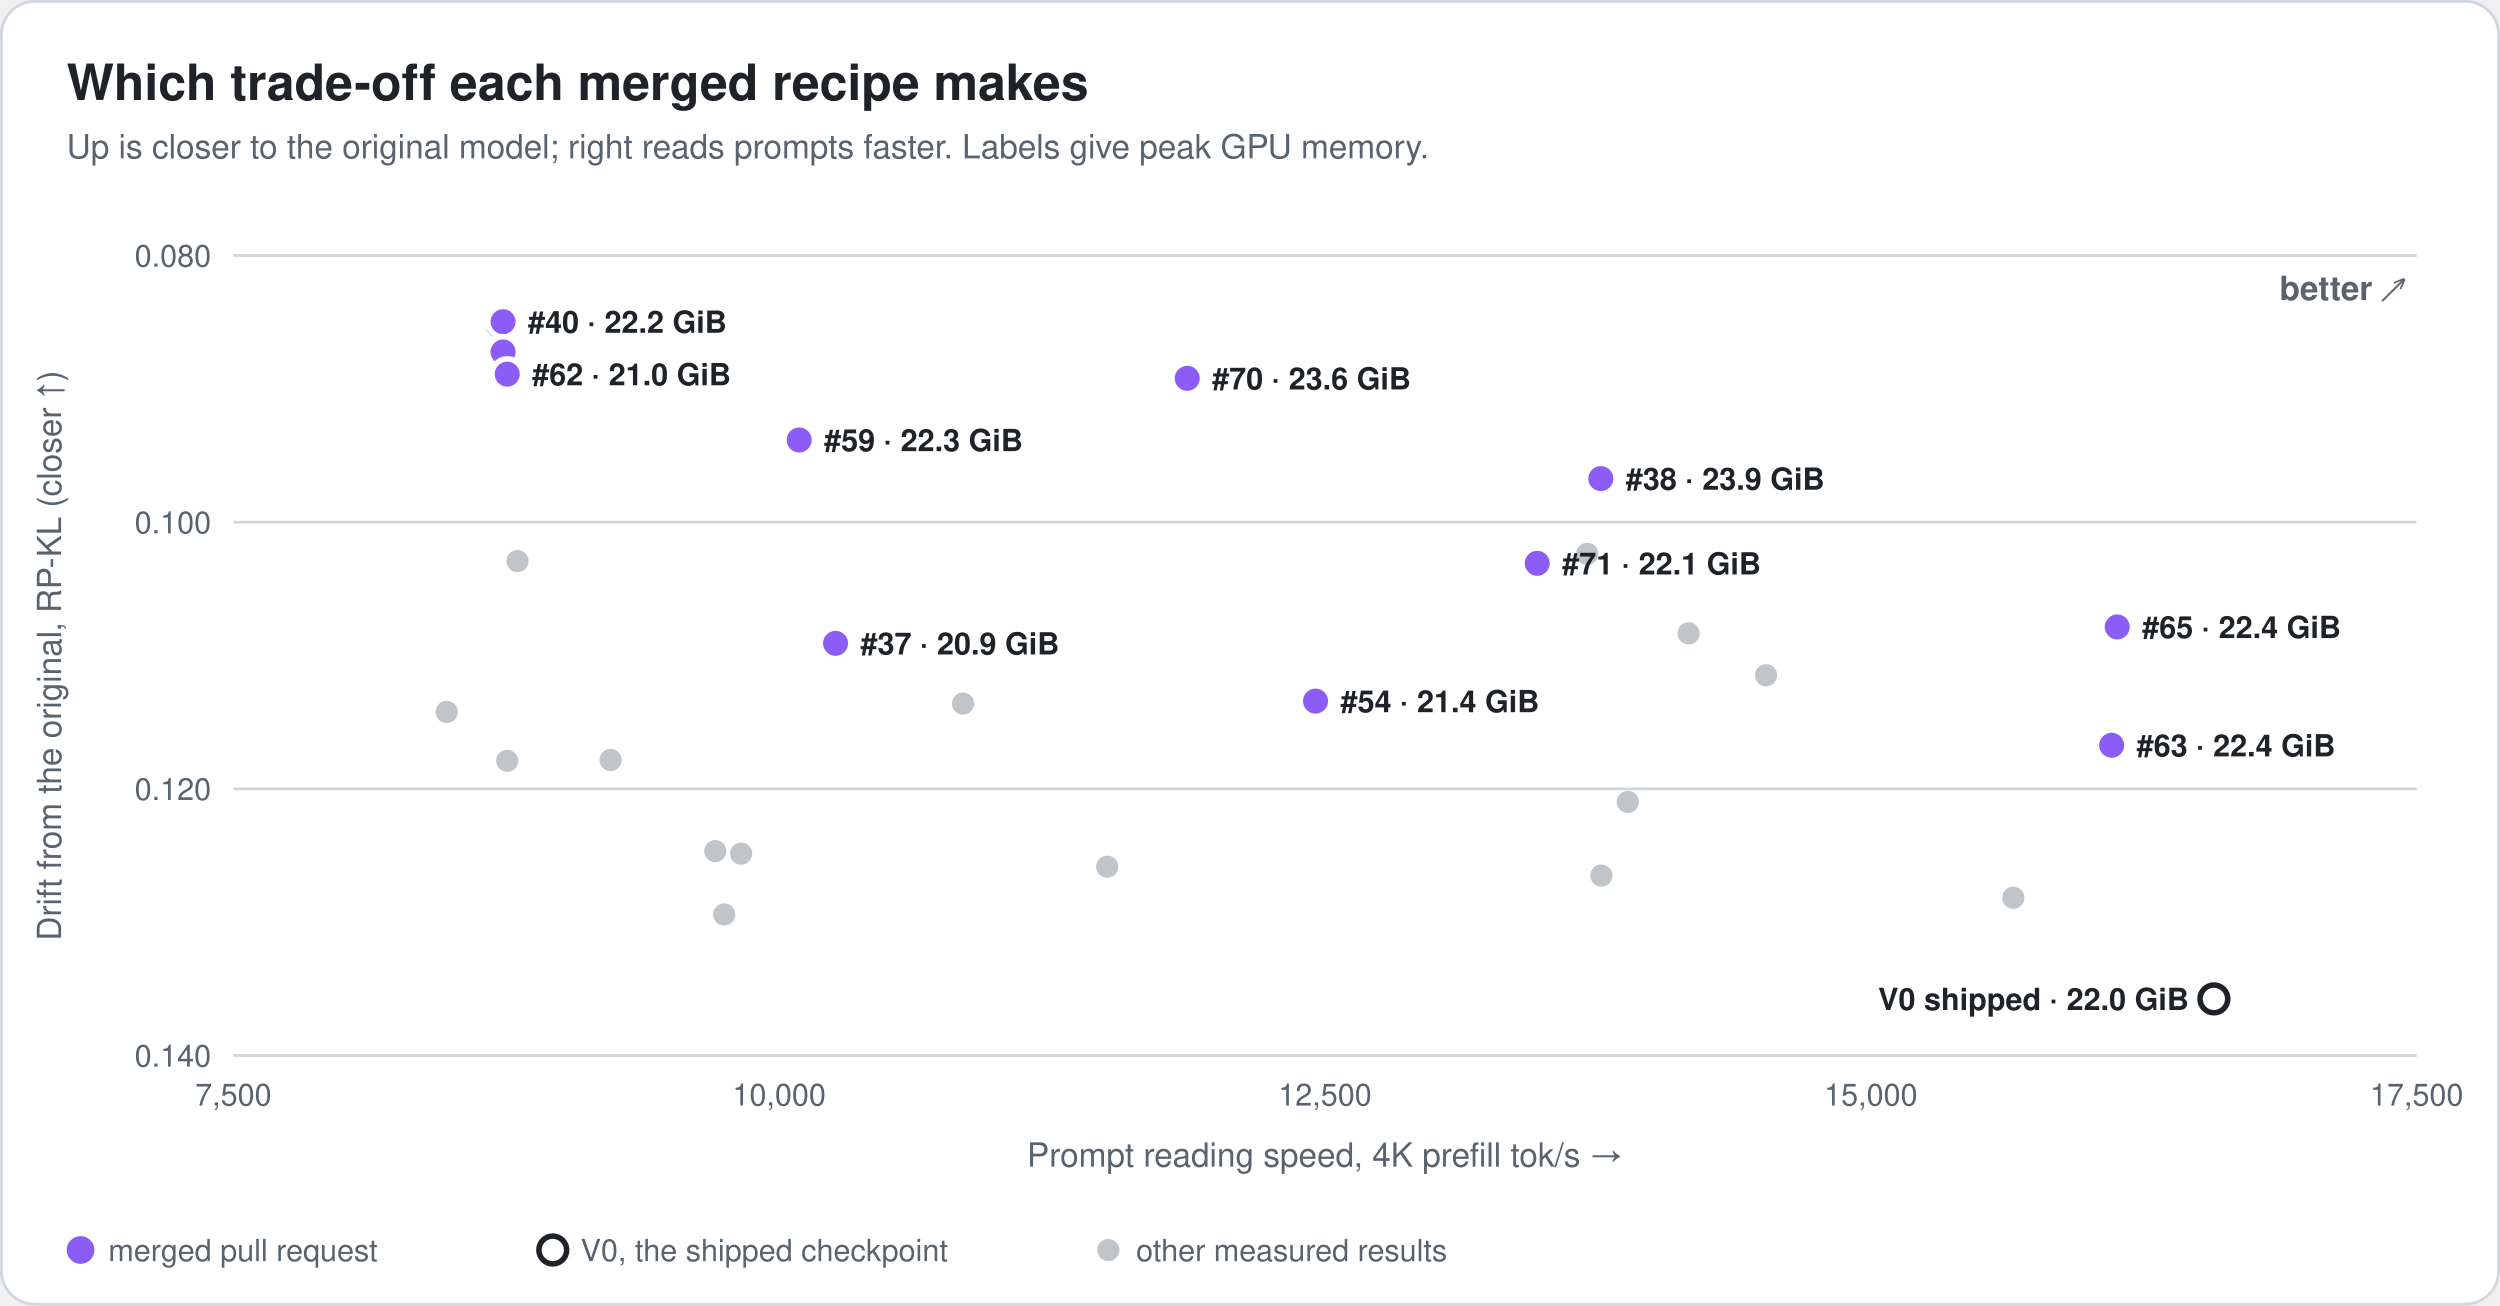
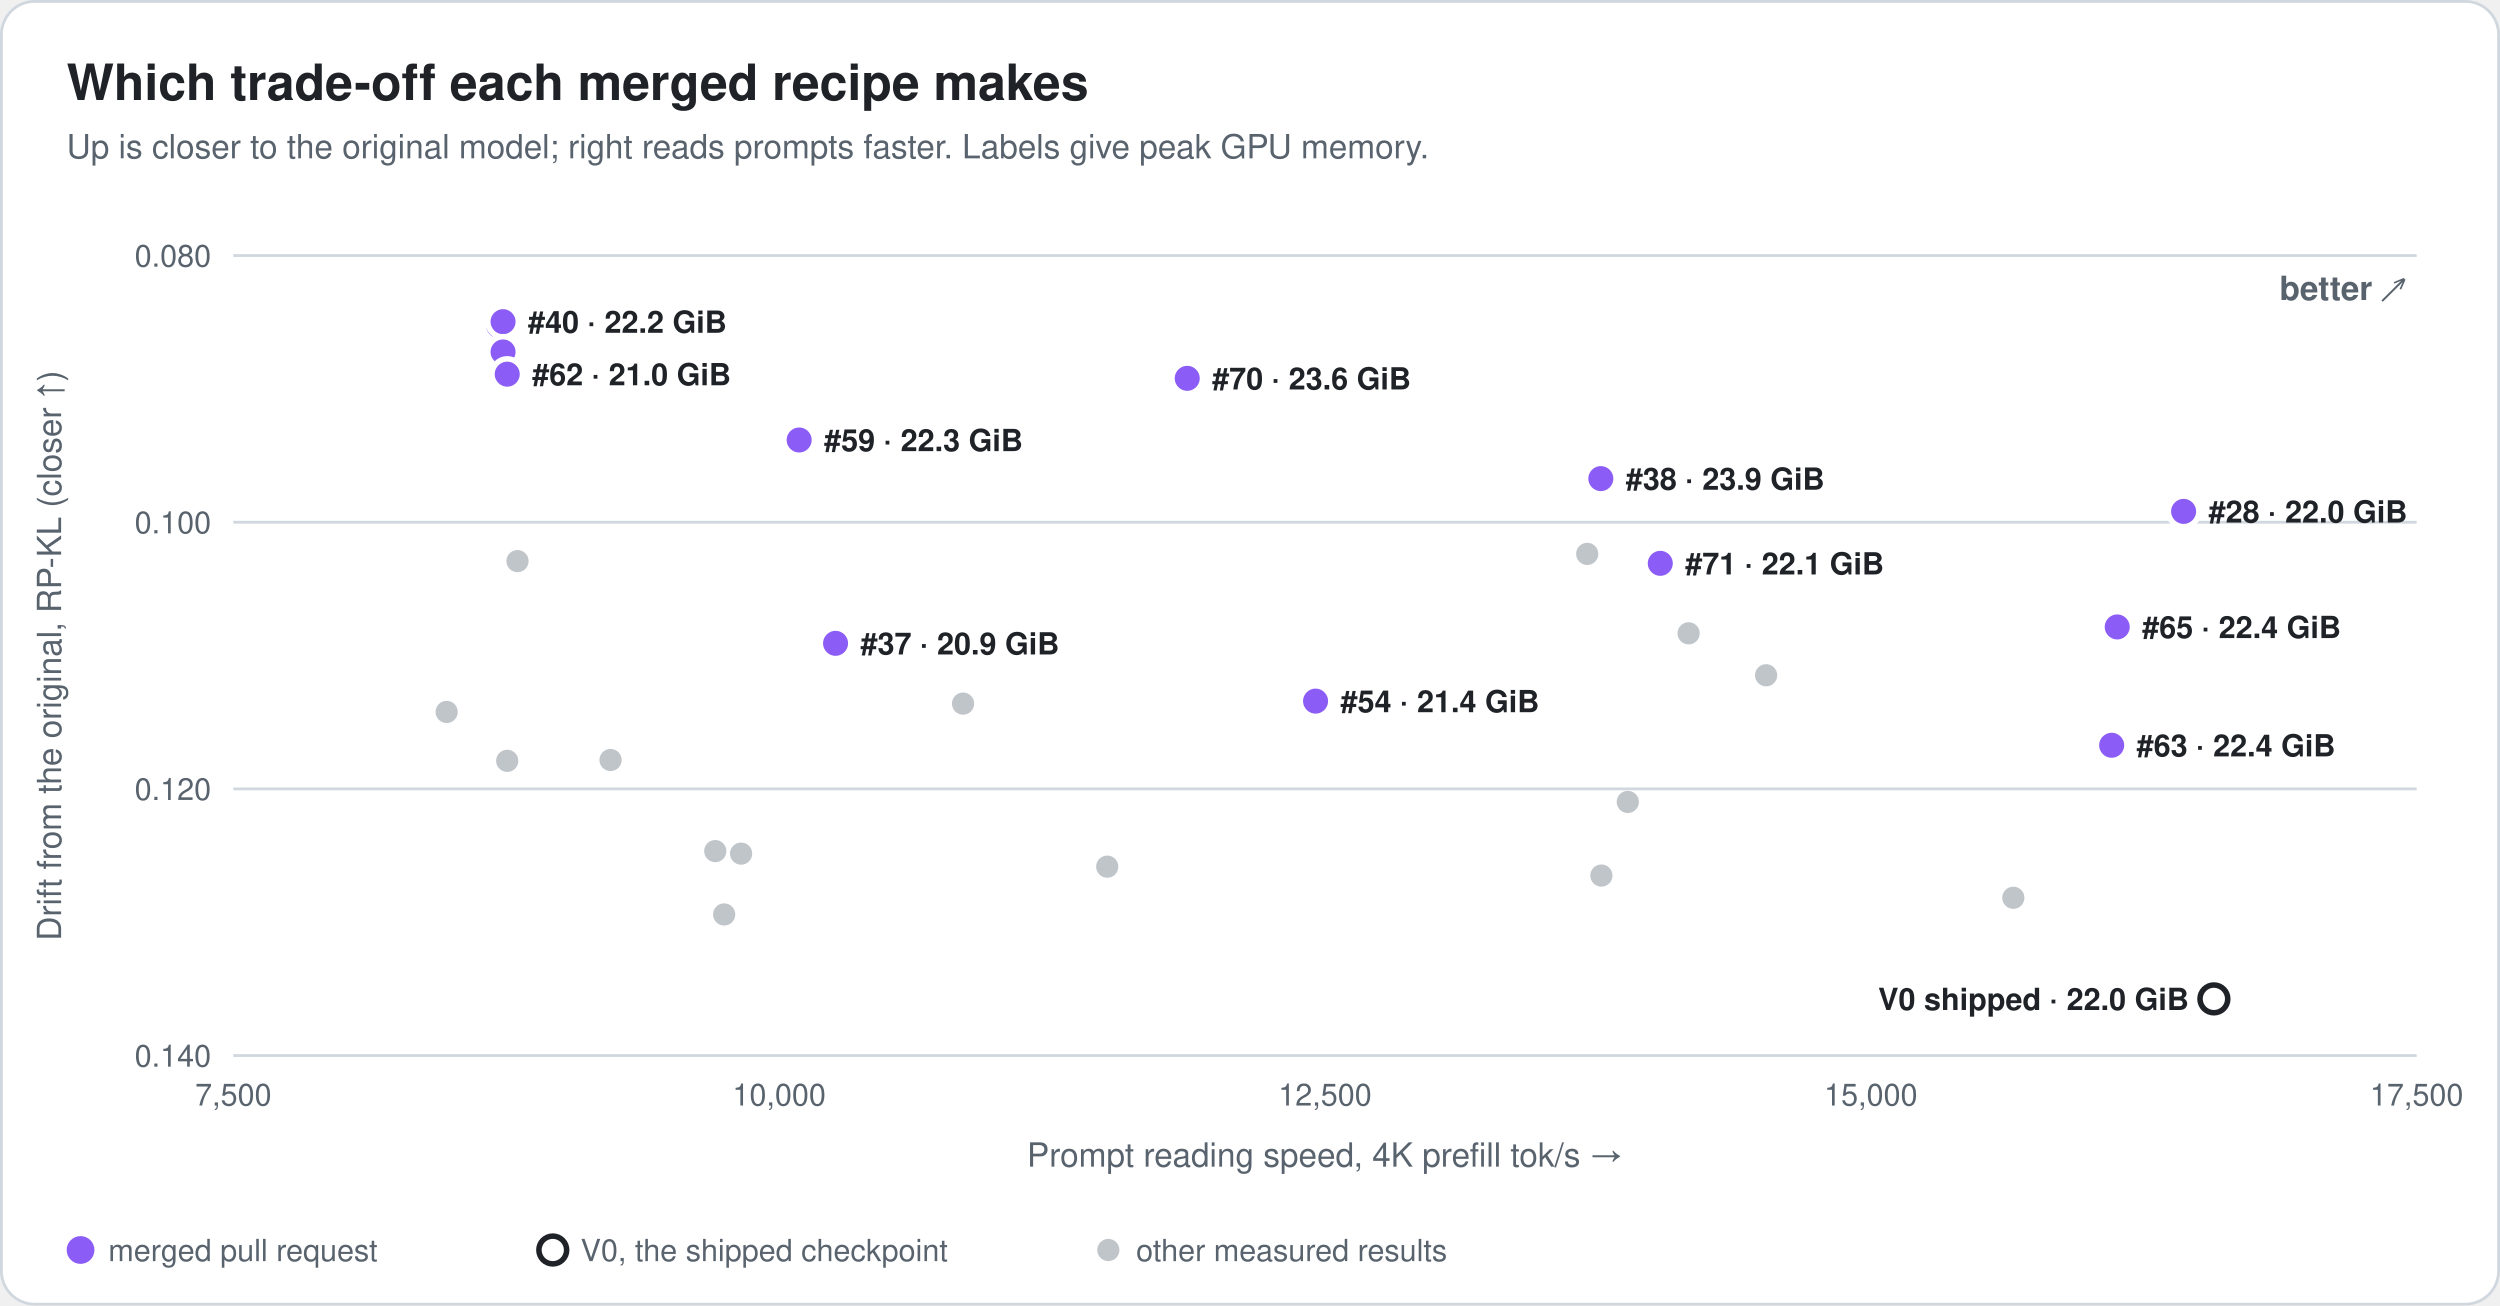
- <svg xmlns="http://www.w3.org/2000/svg" width="900" height="470" viewBox="0 0 900 470" font-family="-apple-system,BlinkMacSystemFont,'Segoe UI',Helvetica,Arial,sans-serif" role="img" aria-label="Trade-offs of 12 merged recipes against the shipped checkpoint">
+ <svg xmlns="http://www.w3.org/2000/svg" width="900" height="470" viewBox="0 0 900 470" font-family="-apple-system,BlinkMacSystemFont,'Segoe UI',Helvetica,Arial,sans-serif" role="img" aria-label="Trade-offs of 13 merged recipes against the shipped checkpoint">
  <style>
.bg{fill:#ffffff;stroke:#d0d7de}.t{fill:#1f2328}.m{fill:#59636e}.rule{stroke:#d0d7de}.ring{stroke:#ffffff}
.acc{fill:#8b5cf6}.accl{stroke:#8b5cf6}.wash{fill:#8b5cf6;fill-opacity:.1}.gry{fill:#8c959f}.rej{fill:#d03b3b}.track{fill:#eaeef2}.tk{stroke:#1f2328}
@media (prefers-color-scheme: dark){
.bg{fill:#0d1117;stroke:#30363d}.t{fill:#e6edf3}.m{fill:#9198a1}.rule{stroke:#30363d}.ring{stroke:#0d1117}
.acc{fill:#9a75f8}.accl{stroke:#9a75f8}.wash{fill:#9a75f8;fill-opacity:.14}.gry{fill:#9198a1}.rej{fill:#e5534b}.track{fill:#21262d}.tk{stroke:#e6edf3}}
</style>
  <rect class="bg" x="0.5" y="0.5" width="899" height="469" rx="12" />
  <text x="24.0" y="36.0" class="t" font-size="18" font-weight="600" text-anchor="start">Which trade-off each merged recipe makes</text>
  <text x="24.0" y="57.0" class="m" font-size="12" font-weight="400" text-anchor="start">Up is closer to the original model; right reads prompts faster. Labels give peak GPU memory.</text>
  <line class="rule" x1="84" x2="870" y1="92.0" y2="92.0" stroke-width="1" />
  <text x="76.0" y="96.0" class="m" font-size="11" font-weight="400" text-anchor="end">0.080</text>
  <line class="rule" x1="84" x2="870" y1="188.0" y2="188.0" stroke-width="1" />
  <text x="76.0" y="192.0" class="m" font-size="11" font-weight="400" text-anchor="end">0.100</text>
  <line class="rule" x1="84" x2="870" y1="284.0" y2="284.0" stroke-width="1" />
  <text x="76.0" y="288.0" class="m" font-size="11" font-weight="400" text-anchor="end">0.120</text>
  <line class="rule" x1="84" x2="870" y1="380.0" y2="380.0" stroke-width="1" />
  <text x="76.0" y="384.0" class="m" font-size="11" font-weight="400" text-anchor="end">0.140</text>
  <text x="84.0" y="398.0" class="m" font-size="11" font-weight="400" text-anchor="middle">7,500</text>
  <text x="280.5" y="398.0" class="m" font-size="11" font-weight="400" text-anchor="middle">10,000</text>
  <text x="477.0" y="398.0" class="m" font-size="11" font-weight="400" text-anchor="middle">12,500</text>
  <text x="673.5" y="398.0" class="m" font-size="11" font-weight="400" text-anchor="middle">15,000</text>
  <text x="870.0" y="398.0" class="m" font-size="11" font-weight="400" text-anchor="middle">17,500</text>
  <text x="477.0" y="420.0" class="m" font-size="12" font-weight="400" text-anchor="middle">Prompt reading speed, 4K prefill tok/s →</text>
  <text x="22" y="236.0" class="m" font-size="12" text-anchor="middle" transform="rotate(-90 22 236.0)">Drift from the original, RP-KL (closer ↑)</text>
  <text x="866.0" y="108.0" class="m" font-size="12" font-weight="600" text-anchor="end">better ↗</text>
  <circle class="gry" cx="160.8" cy="256.3" r="4" opacity=".55" />
  <circle class="gry" cx="571.4" cy="199.4" r="4" opacity=".55" />
  <circle class="gry" cx="576.5" cy="315.2" r="4" opacity=".55" />
  <circle class="gry" cx="724.8" cy="323.2" r="4" opacity=".55" />
  <circle class="gry" cx="260.7" cy="329.2" r="4" opacity=".55" />
  <circle class="gry" cx="257.5" cy="306.4" r="4" opacity=".55" />
  <circle class="gry" cx="182.6" cy="273.9" r="4" opacity=".55" />
  <circle class="gry" cx="346.7" cy="253.3" r="4" opacity=".55" />
  <circle class="gry" cx="607.9" cy="228.0" r="4" opacity=".55" />
  <circle class="gry" cx="398.6" cy="312.0" r="4" opacity=".55" />
  <circle class="gry" cx="186.3" cy="202.0" r="4" opacity=".55" />
  <circle class="gry" cx="586.0" cy="288.7" r="4" opacity=".55" />
  <circle class="gry" cx="635.8" cy="243.1" r="4" opacity=".55" />
  <circle class="gry" cx="219.8" cy="273.6" r="4" opacity=".55" />
  <circle class="gry" cx="266.8" cy="307.3" r="4" opacity=".55" />
  <circle class="tk" cx="797.0" cy="359.6" r="5" fill="none" stroke-width="2" />
  <circle class="acc ring" cx="473.6" cy="252.4" r="5.5" stroke-width="2" />
  <circle class="acc ring" cx="300.8" cy="231.6" r="5.5" stroke-width="2" />
  <circle class="acc ring" cx="576.3" cy="172.3" r="5.5" stroke-width="2" />
  <circle class="acc ring" cx="760.2" cy="268.3" r="5.5" stroke-width="2" />
  <circle class="acc ring" cx="762.2" cy="225.7" r="5.5" stroke-width="2" />
  <circle class="acc ring" cx="179.5" cy="117.2" r="5.5" stroke-width="2" />
  <circle class="acc ring" cx="181.1" cy="115.8" r="5.5" stroke-width="2" />
  <circle class="acc ring" cx="287.7" cy="158.4" r="5.5" stroke-width="2" />
  <circle class="acc ring" cx="181.1" cy="126.7" r="5.5" stroke-width="2" />
  <circle class="acc ring" cx="427.4" cy="136.2" r="5.5" stroke-width="2" />
  <circle class="acc ring" cx="182.6" cy="134.7" r="5.5" stroke-width="2" />
-   <circle class="acc ring" cx="553.4" cy="202.8" r="5.5" stroke-width="2" />
+   <circle class="acc ring" cx="597.7" cy="202.8" r="5.5" stroke-width="2" />
+   <circle class="acc ring" cx="786.1" cy="184.1" r="5.5" stroke-width="2" />
  <text x="788.0" y="363.6" class="t" font-size="11" font-weight="600" text-anchor="end">V0 shipped · 22.0 GiB</text>
  <text x="190.1" y="119.8" class="t" font-size="11" font-weight="600" text-anchor="start">#40 · 22.2 GiB</text>
  <text x="191.6" y="138.7" class="t" font-size="11" font-weight="600" text-anchor="start">#62 · 21.0 GiB</text>
  <text x="436.4" y="140.2" class="t" font-size="11" font-weight="600" text-anchor="start">#70 · 23.6 GiB</text>
  <text x="296.7" y="162.4" class="t" font-size="11" font-weight="600" text-anchor="start">#59 · 22.3 GiB</text>
  <text x="585.3" y="176.3" class="t" font-size="11" font-weight="600" text-anchor="start">#38 · 23.9 GiB</text>
-   <text x="562.4" y="206.8" class="t" font-size="11" font-weight="600" text-anchor="start">#71 · 22.1 GiB</text>
+   <text x="795.1" y="188.1" class="t" font-size="11" font-weight="600" text-anchor="start">#28 · 22.0 GiB</text>
+   <text x="606.7" y="206.8" class="t" font-size="11" font-weight="600" text-anchor="start">#71 · 22.1 GiB</text>
  <text x="771.2" y="229.7" class="t" font-size="11" font-weight="600" text-anchor="start">#65 · 22.4 GiB</text>
  <text x="309.8" y="235.6" class="t" font-size="11" font-weight="600" text-anchor="start">#37 · 20.9 GiB</text>
  <text x="482.6" y="256.4" class="t" font-size="11" font-weight="600" text-anchor="start">#54 · 21.4 GiB</text>
  <text x="769.2" y="272.3" class="t" font-size="11" font-weight="600" text-anchor="start">#63 · 22.4 GiB</text>
  <circle class="acc" cx="29" cy="450" r="5" />
  <text x="39.0" y="454.0" class="m" font-size="11" font-weight="400" text-anchor="start">merged pull request</text>
  <circle class="tk" cx="199" cy="450" r="5" fill="none" stroke-width="2" />
  <text x="209.0" y="454.0" class="m" font-size="11" font-weight="400" text-anchor="start">V0, the shipped checkpoint</text>
  <circle class="gry" cx="399" cy="450" r="4" opacity=".55" />
  <text x="409.0" y="454.0" class="m" font-size="11" font-weight="400" text-anchor="start">other measured results</text>
</svg>
